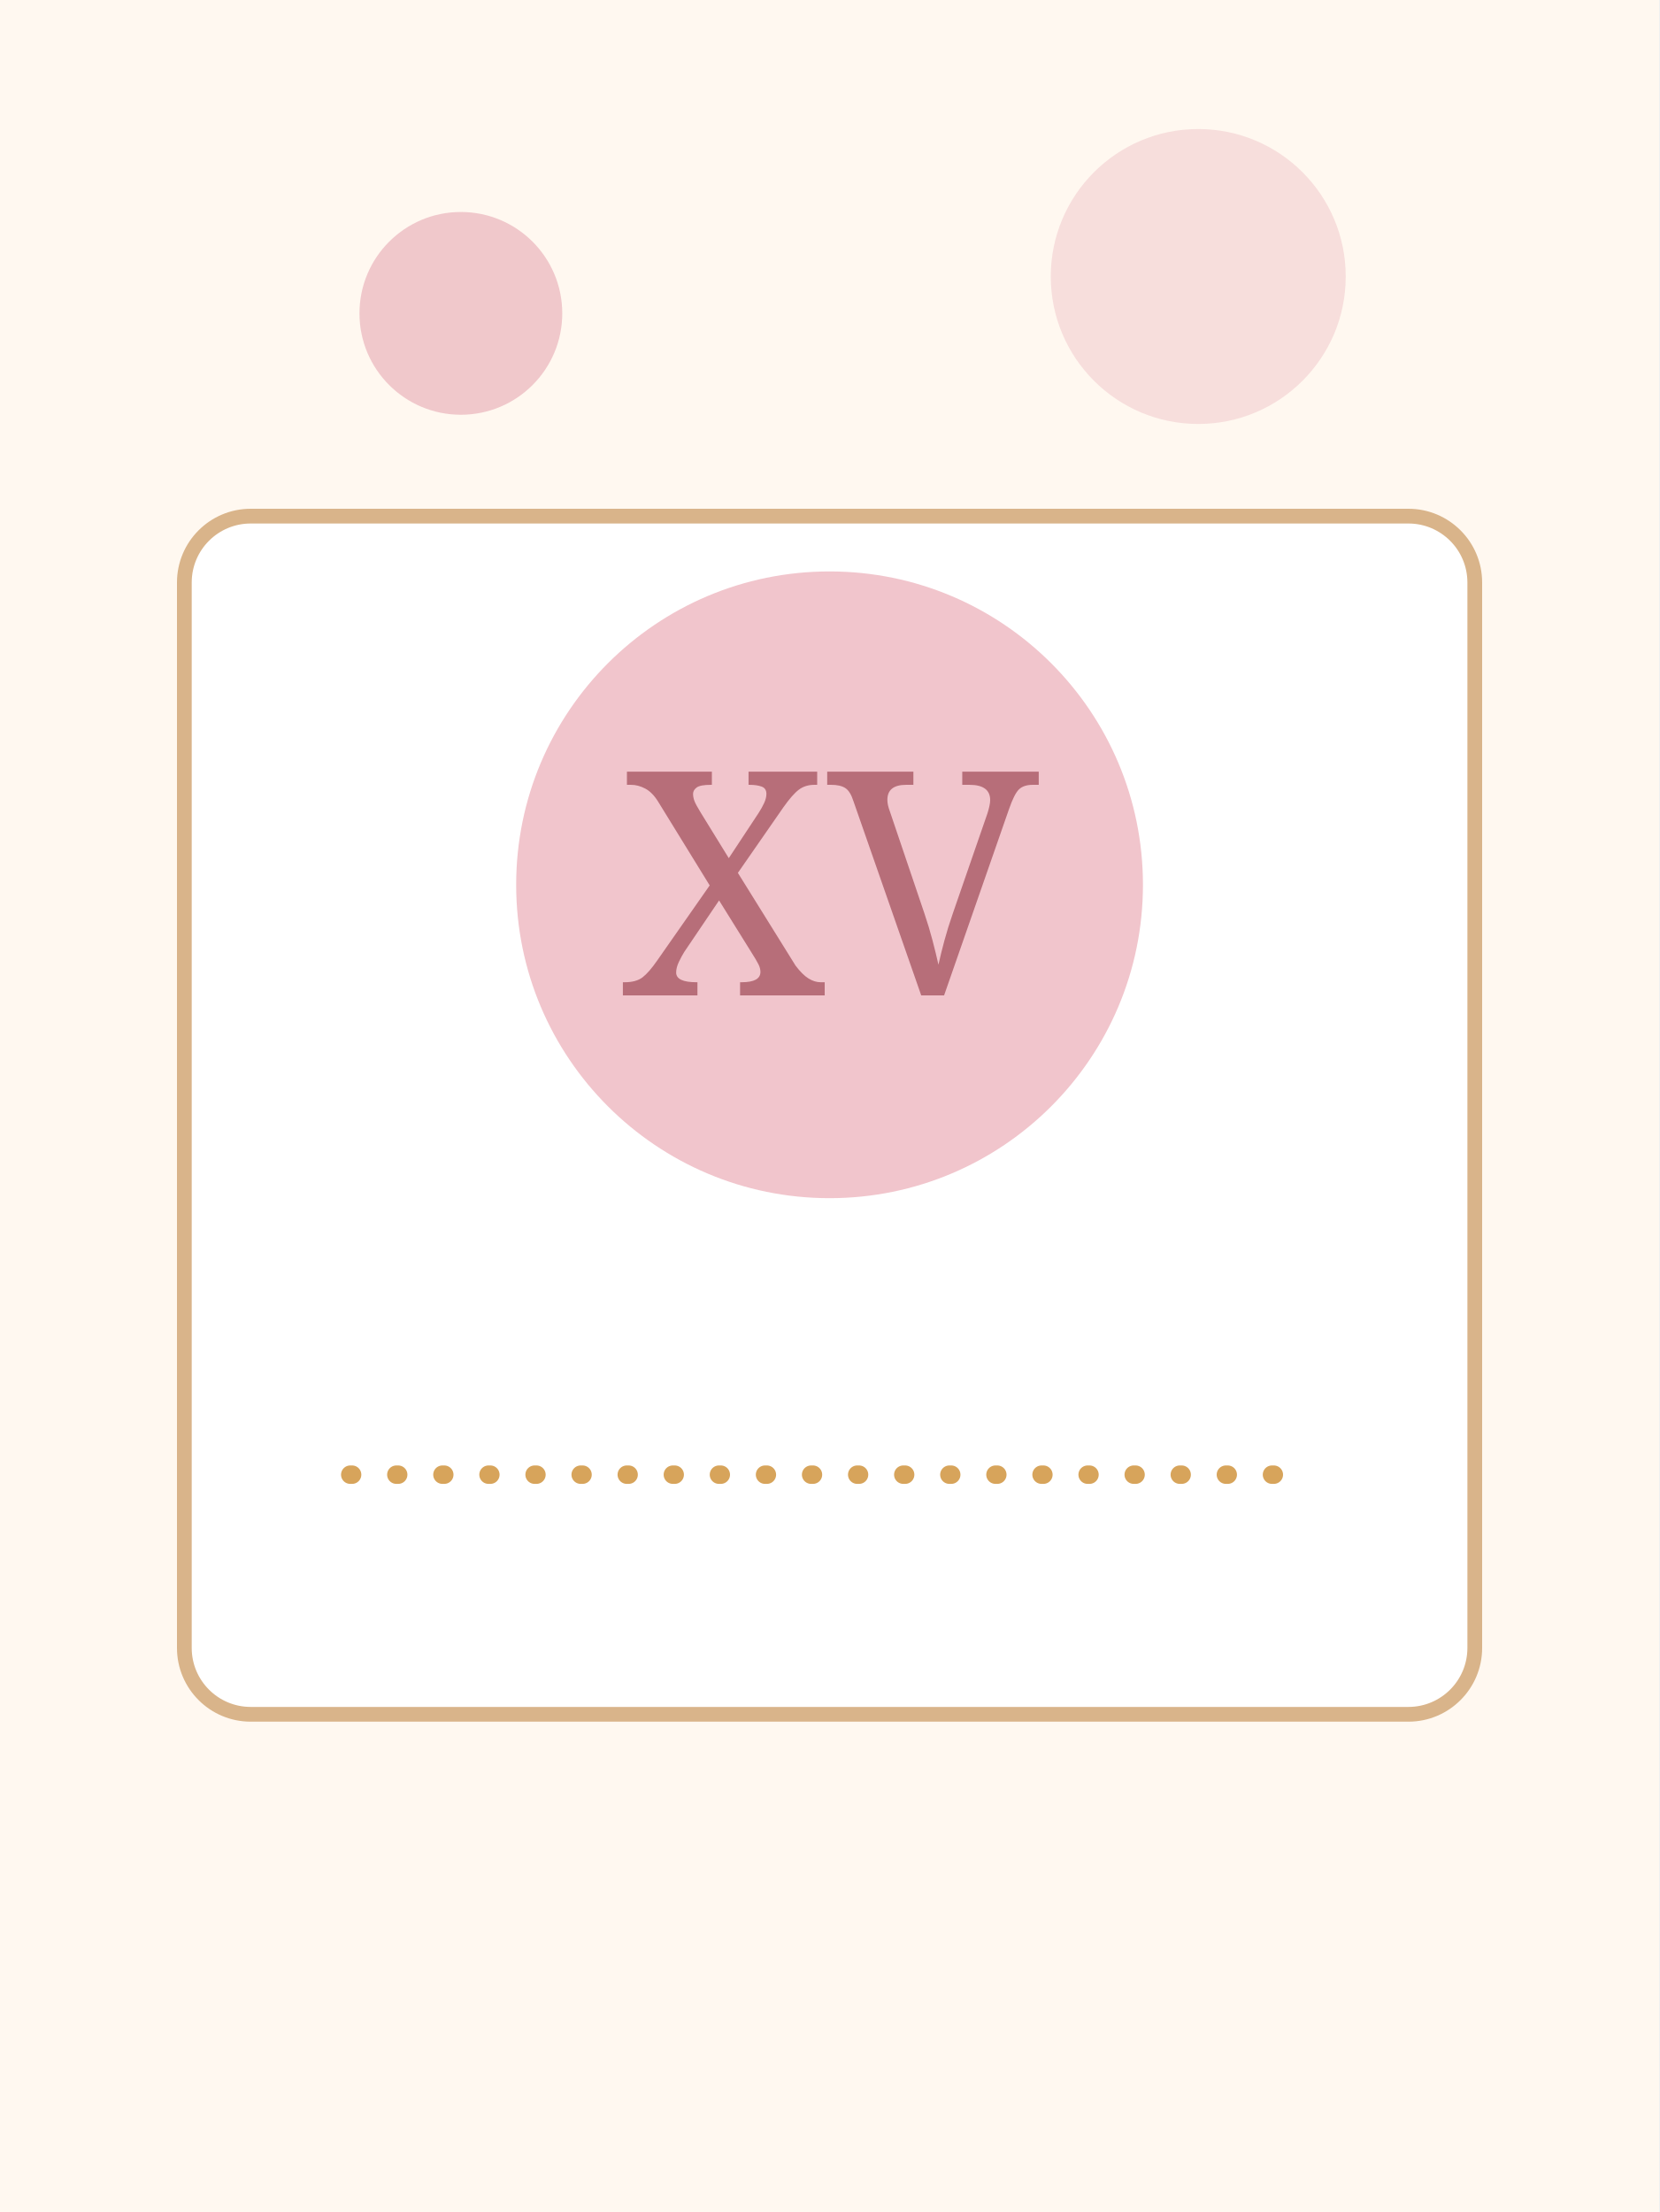
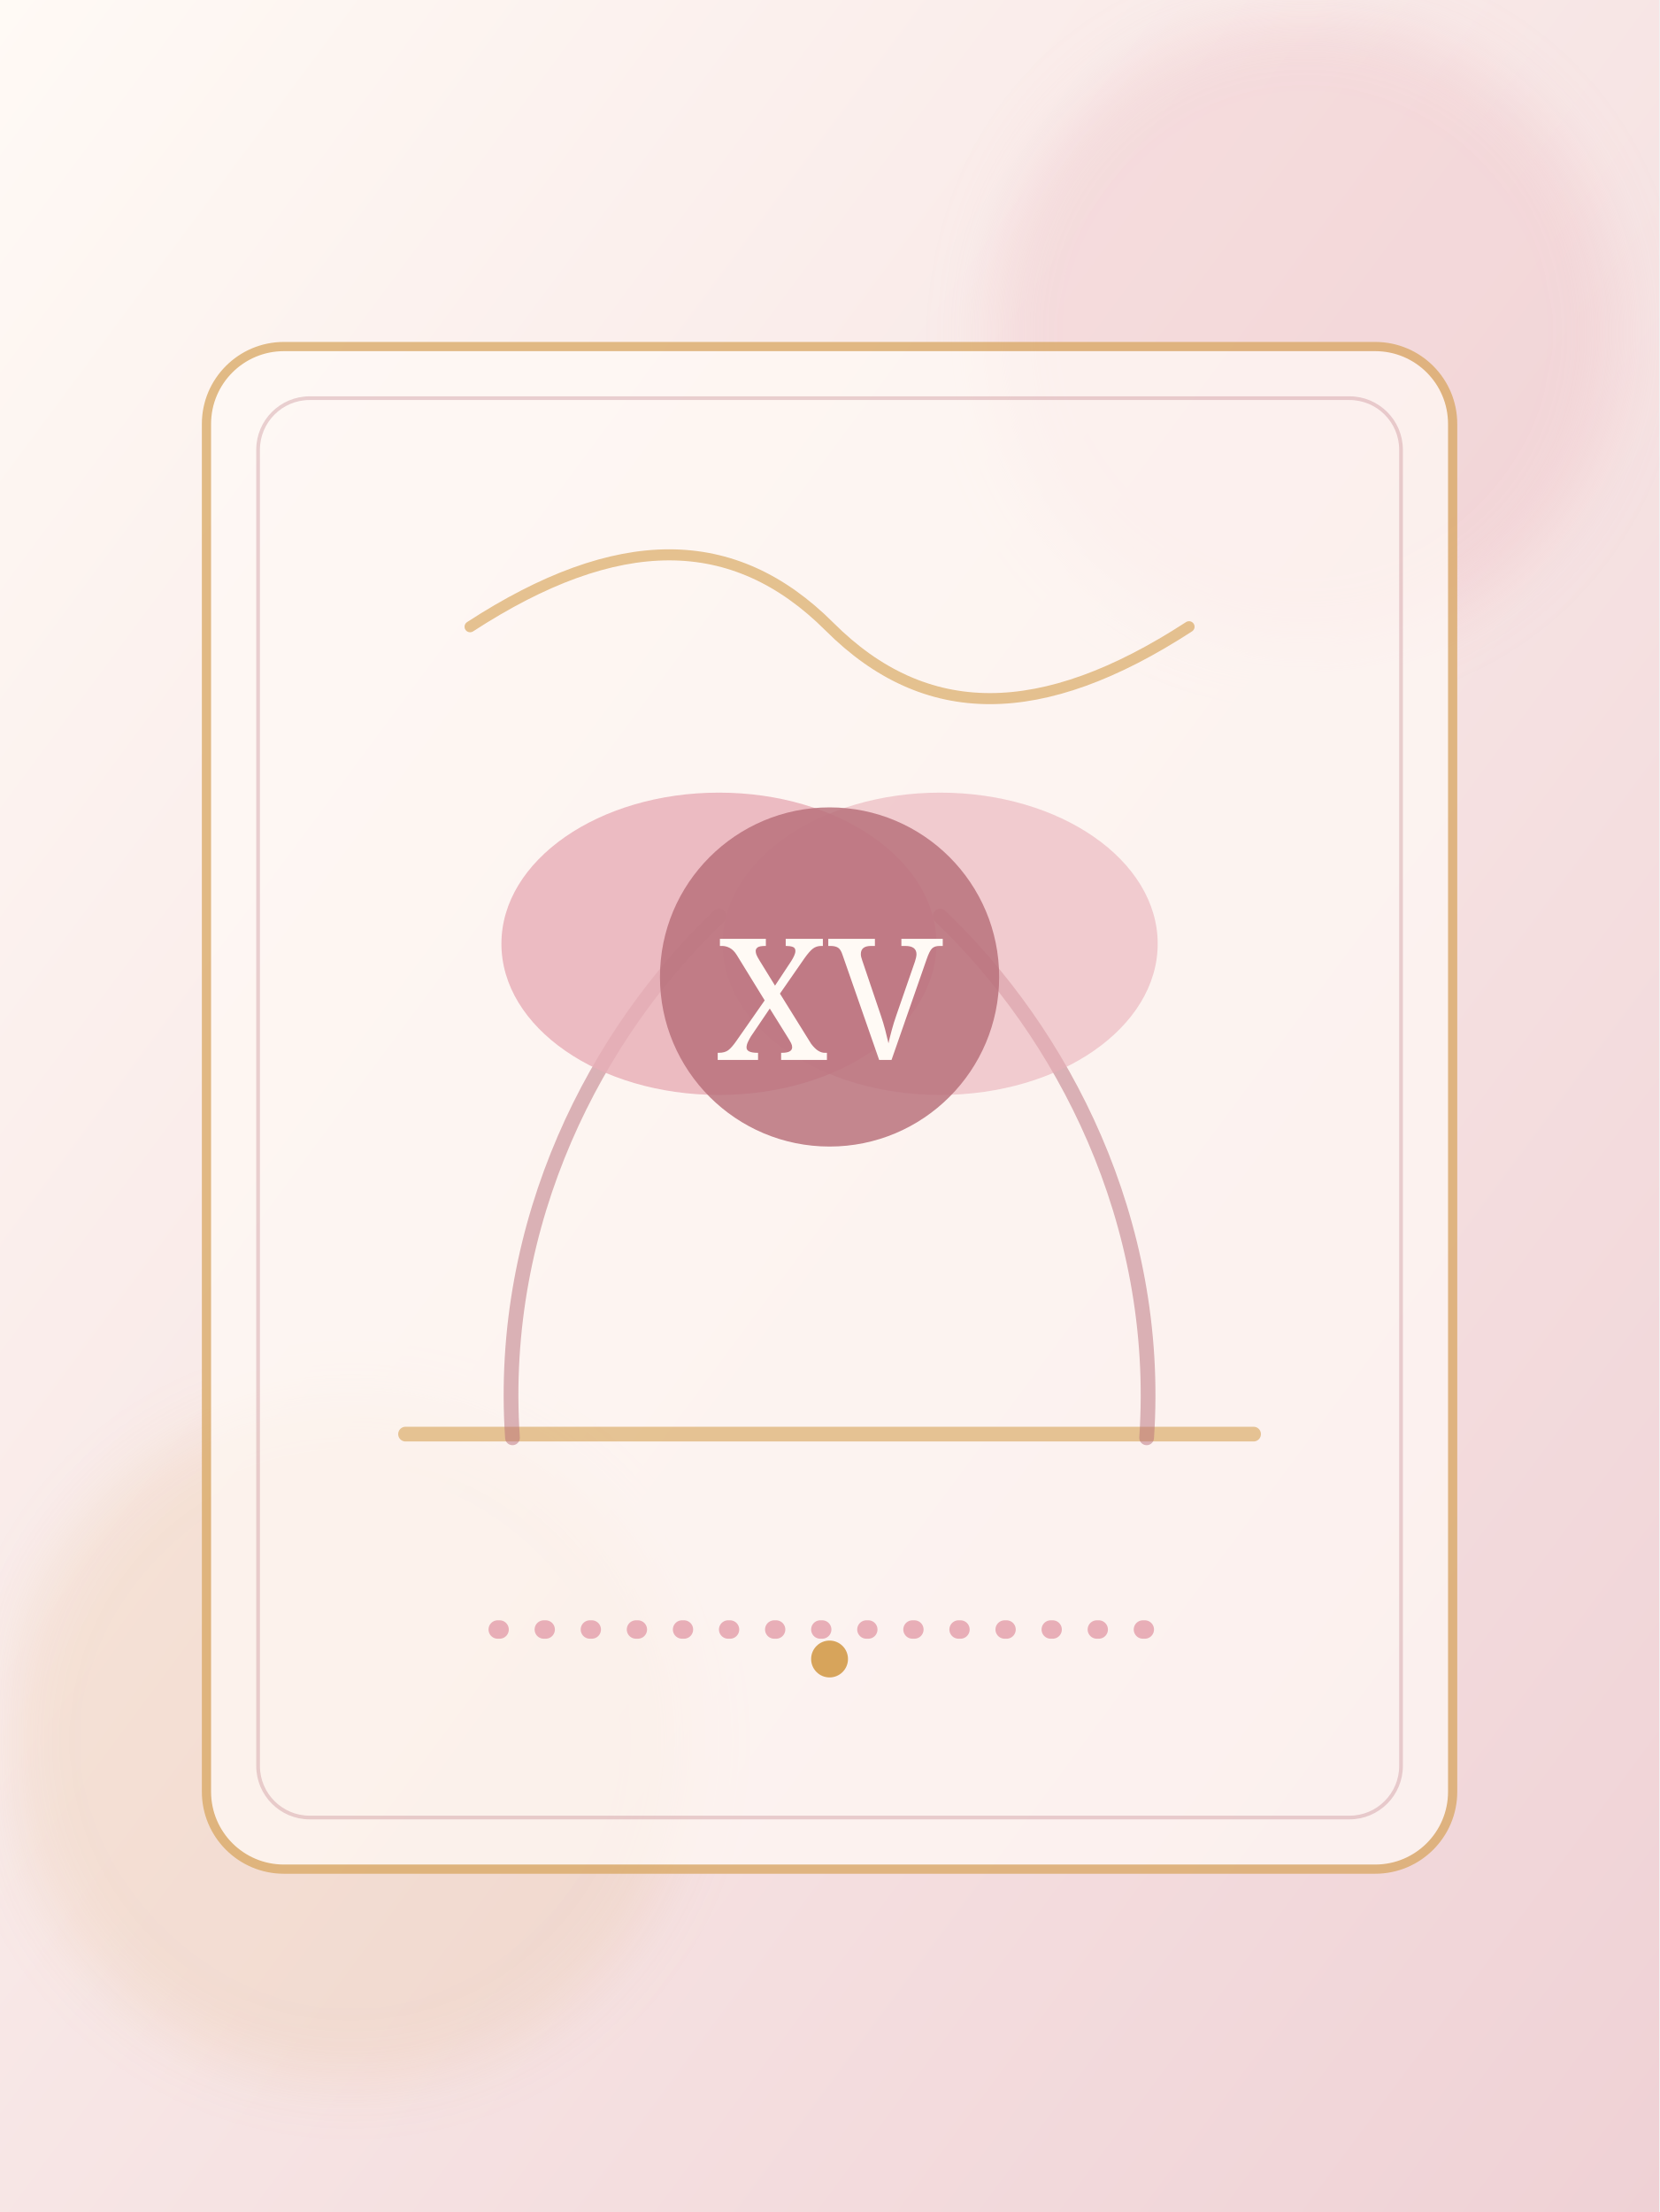
- <svg xmlns="http://www.w3.org/2000/svg" viewBox="0 0 900 1200">
-   <rect width="900" height="1200" fill="#fff8f0" />
-   <rect x="100" y="280" width="700" height="650" rx="36" fill="#fff" stroke="#d9b48a" stroke-width="8" />
-   <circle cx="450" cy="480" r="170" fill="#f1c5cc" />
-   <text x="450" y="540" fill="#b76e79" font-family="Georgia,serif" font-size="170" text-anchor="middle">XV</text>
-   <path d="M190 800h520" stroke="#d7a45b" stroke-width="10" stroke-dasharray="1 24" stroke-linecap="round" />
-   <circle cx="250" cy="170" r="55" fill="#e8aeb7" opacity=".65" />
-   <circle cx="650" cy="150" r="80" fill="#e8aeb7" opacity=".35" />
+ <svg xmlns="http://www.w3.org/2000/svg" viewBox="0 0 900 1200" role="img" aria-labelledby="title desc">
+   <defs>
+     <linearGradient id="bg" x1="0" y1="0" x2="1" y2="1">
+       <stop offset="0" stop-color="#fffaf5" />
+       <stop offset="1" stop-color="#efd1d5" />
+     </linearGradient>
+     <filter id="soft" x="-20%" y="-20%" width="140%" height="140%">
+       <feGaussianBlur stdDeviation="16" />
+     </filter>
+   </defs>
+   <rect width="900" height="1200" fill="url(#bg)" />
+   <circle cx="708" cy="180" r="170" fill="#e8aeb7" opacity=".25" filter="url(#soft)" />
+   <circle cx="190" cy="944" r="185" fill="#d7a45b" opacity=".14" filter="url(#soft)" />
+   <rect x="112" y="188" width="676" height="826" rx="42" fill="#fffaf5" opacity=".72" stroke="#d7a45b" stroke-width="5" />
+   <rect x="140" y="216" width="620" height="770" rx="28" fill="none" stroke="#b76e79" stroke-width="2" opacity=".3" />
+   <path d="M220 778h460" stroke="#d7a45b" stroke-width="8" stroke-linecap="round" opacity=".62" />
+   <path d="M278 780c-8-118 46-220 112-283M622 780c8-118-46-220-112-283" fill="none" stroke="#b76e79" stroke-width="8" stroke-linecap="round" opacity=".5" />
+   <ellipse cx="390" cy="512" rx="118" ry="82" fill="#e8aeb7" opacity=".82" />
+   <ellipse cx="510" cy="512" rx="118" ry="82" fill="#e8aeb7" opacity=".58" />
+   <circle cx="450" cy="530" r="92" fill="#b76e79" opacity=".82" />
+   <text x="450" y="575" fill="#fffaf5" font-family="Georgia,serif" font-size="92" text-anchor="middle">XV</text>
+   <path d="M255 340c80-52 143-52 195 0s115 52 195 0" fill="none" stroke="#d7a45b" stroke-width="6" stroke-linecap="round" opacity=".65" />
+   <path d="M270 884h360" stroke="#e8aeb7" stroke-width="10" stroke-dasharray="1 24" stroke-linecap="round" />
+   <circle cx="450" cy="900" r="10" fill="#d7a45b" />
</svg>
